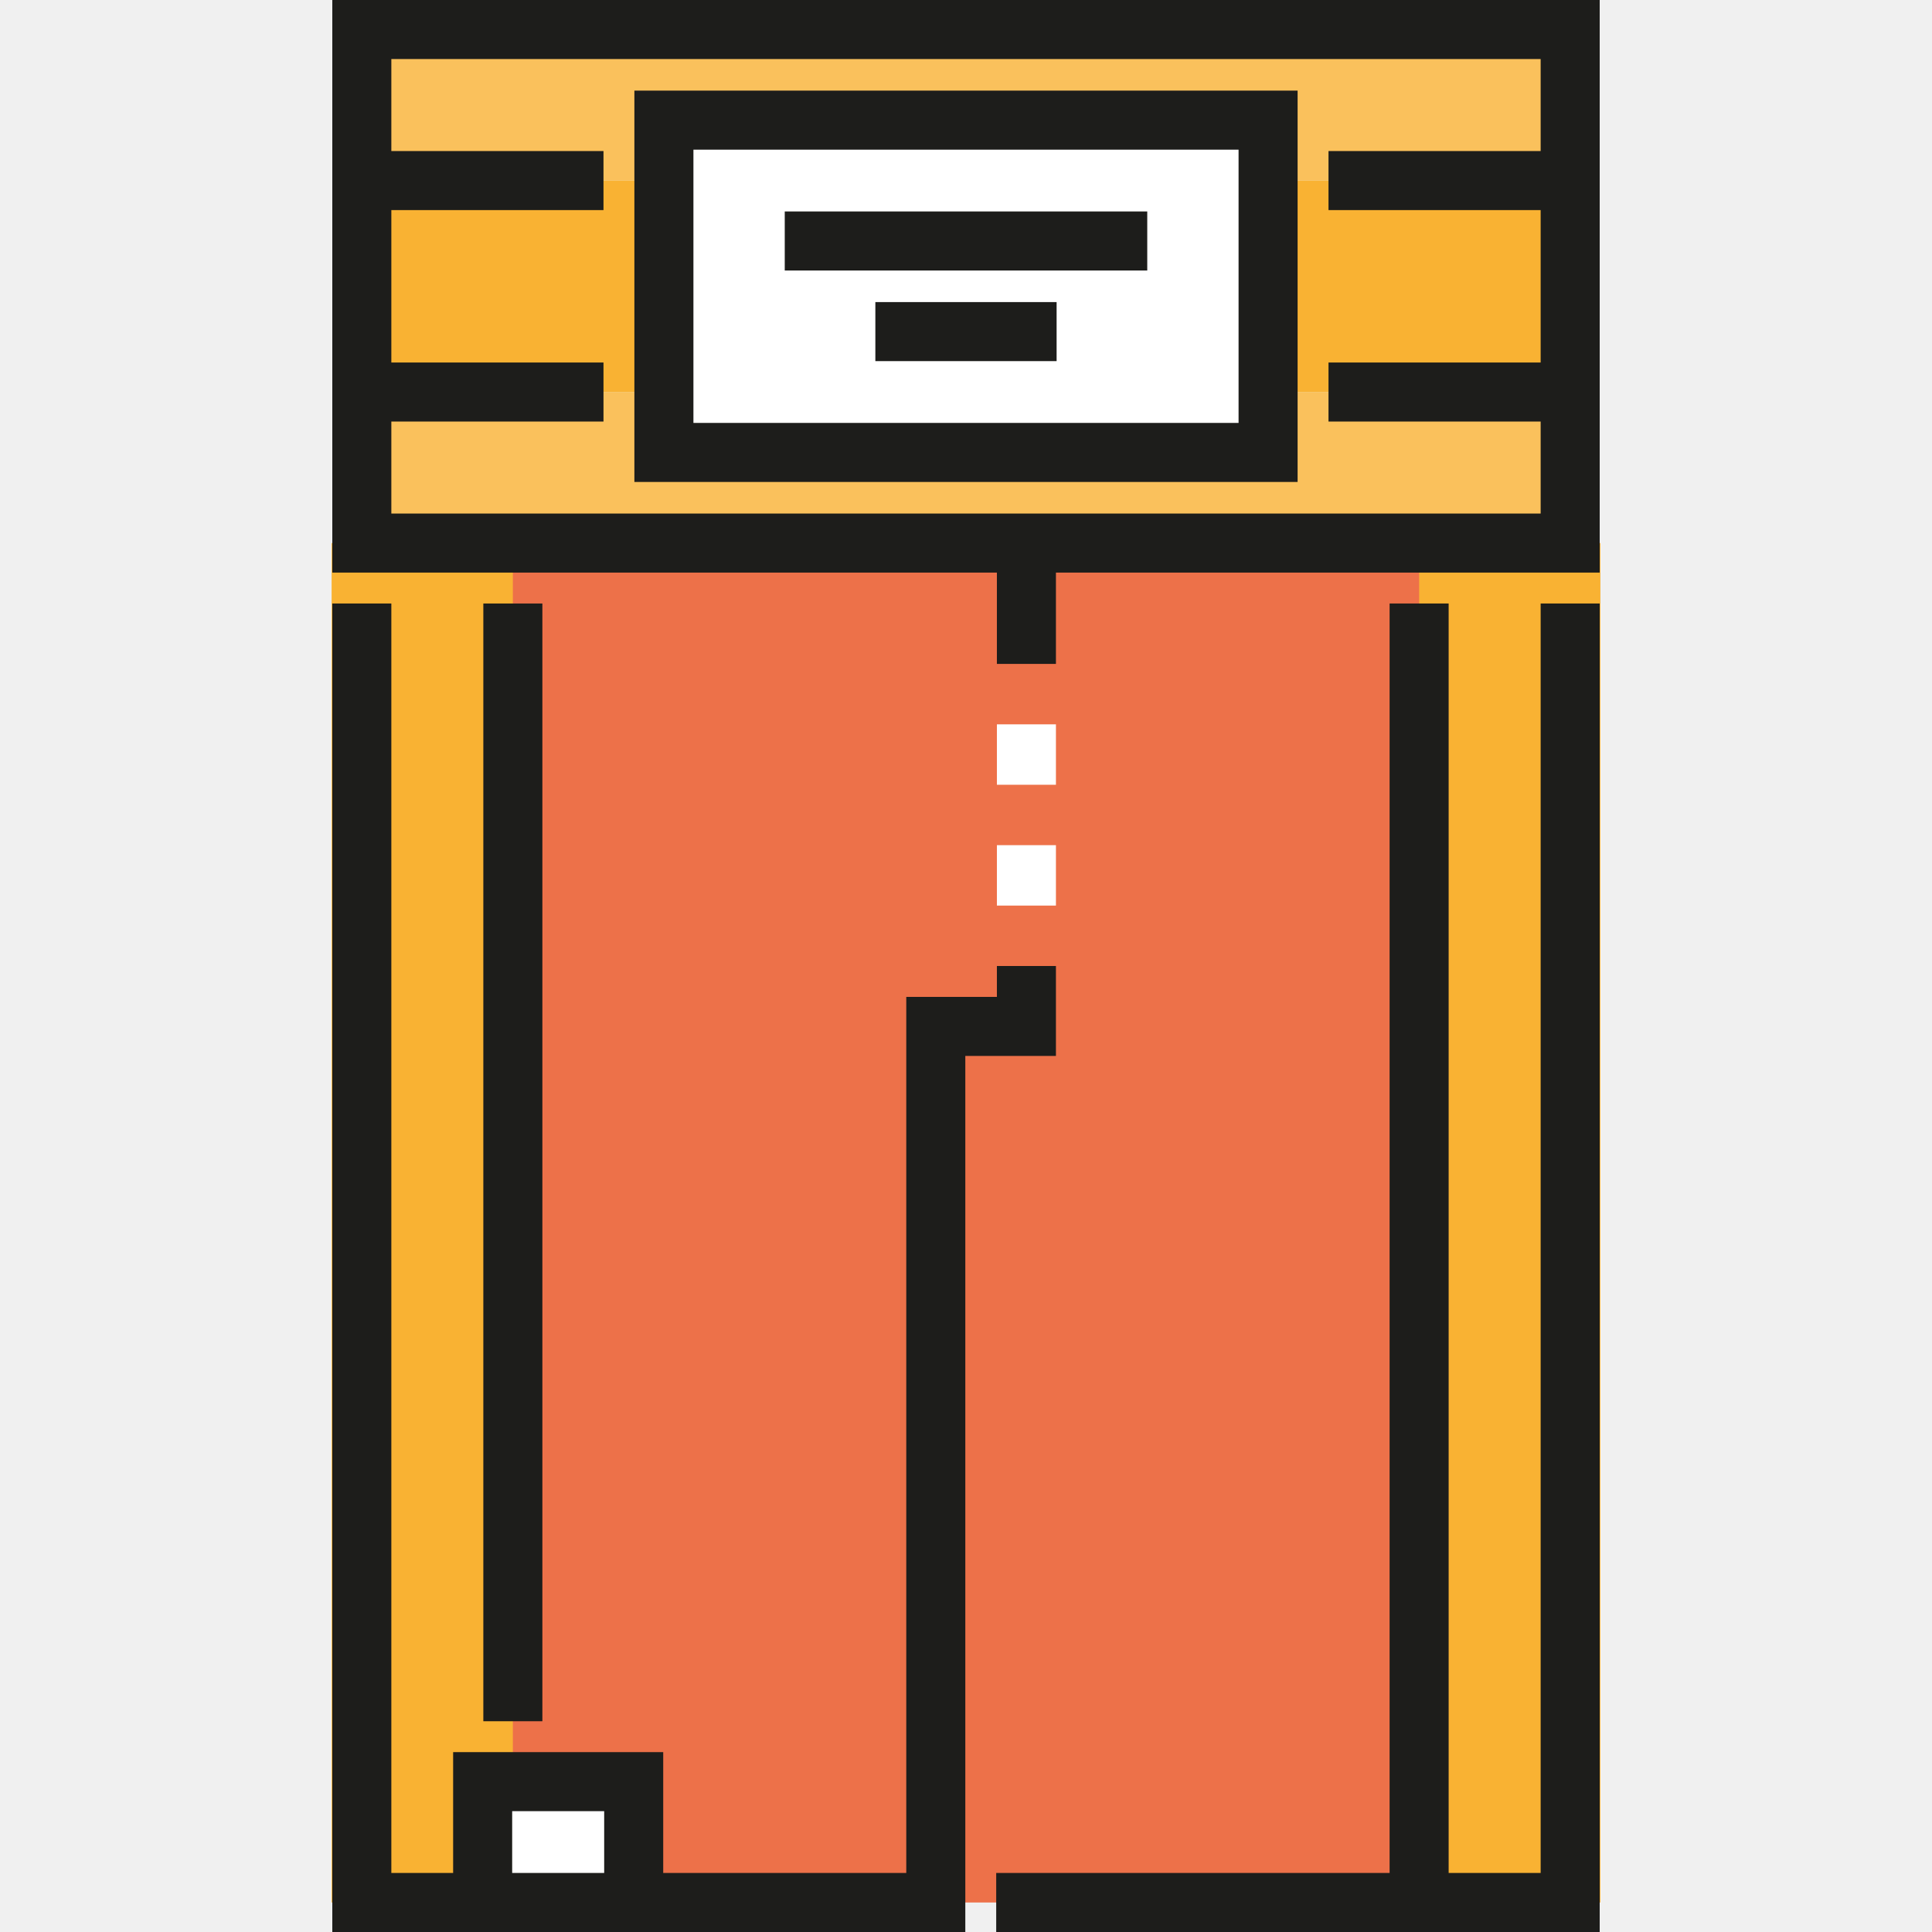
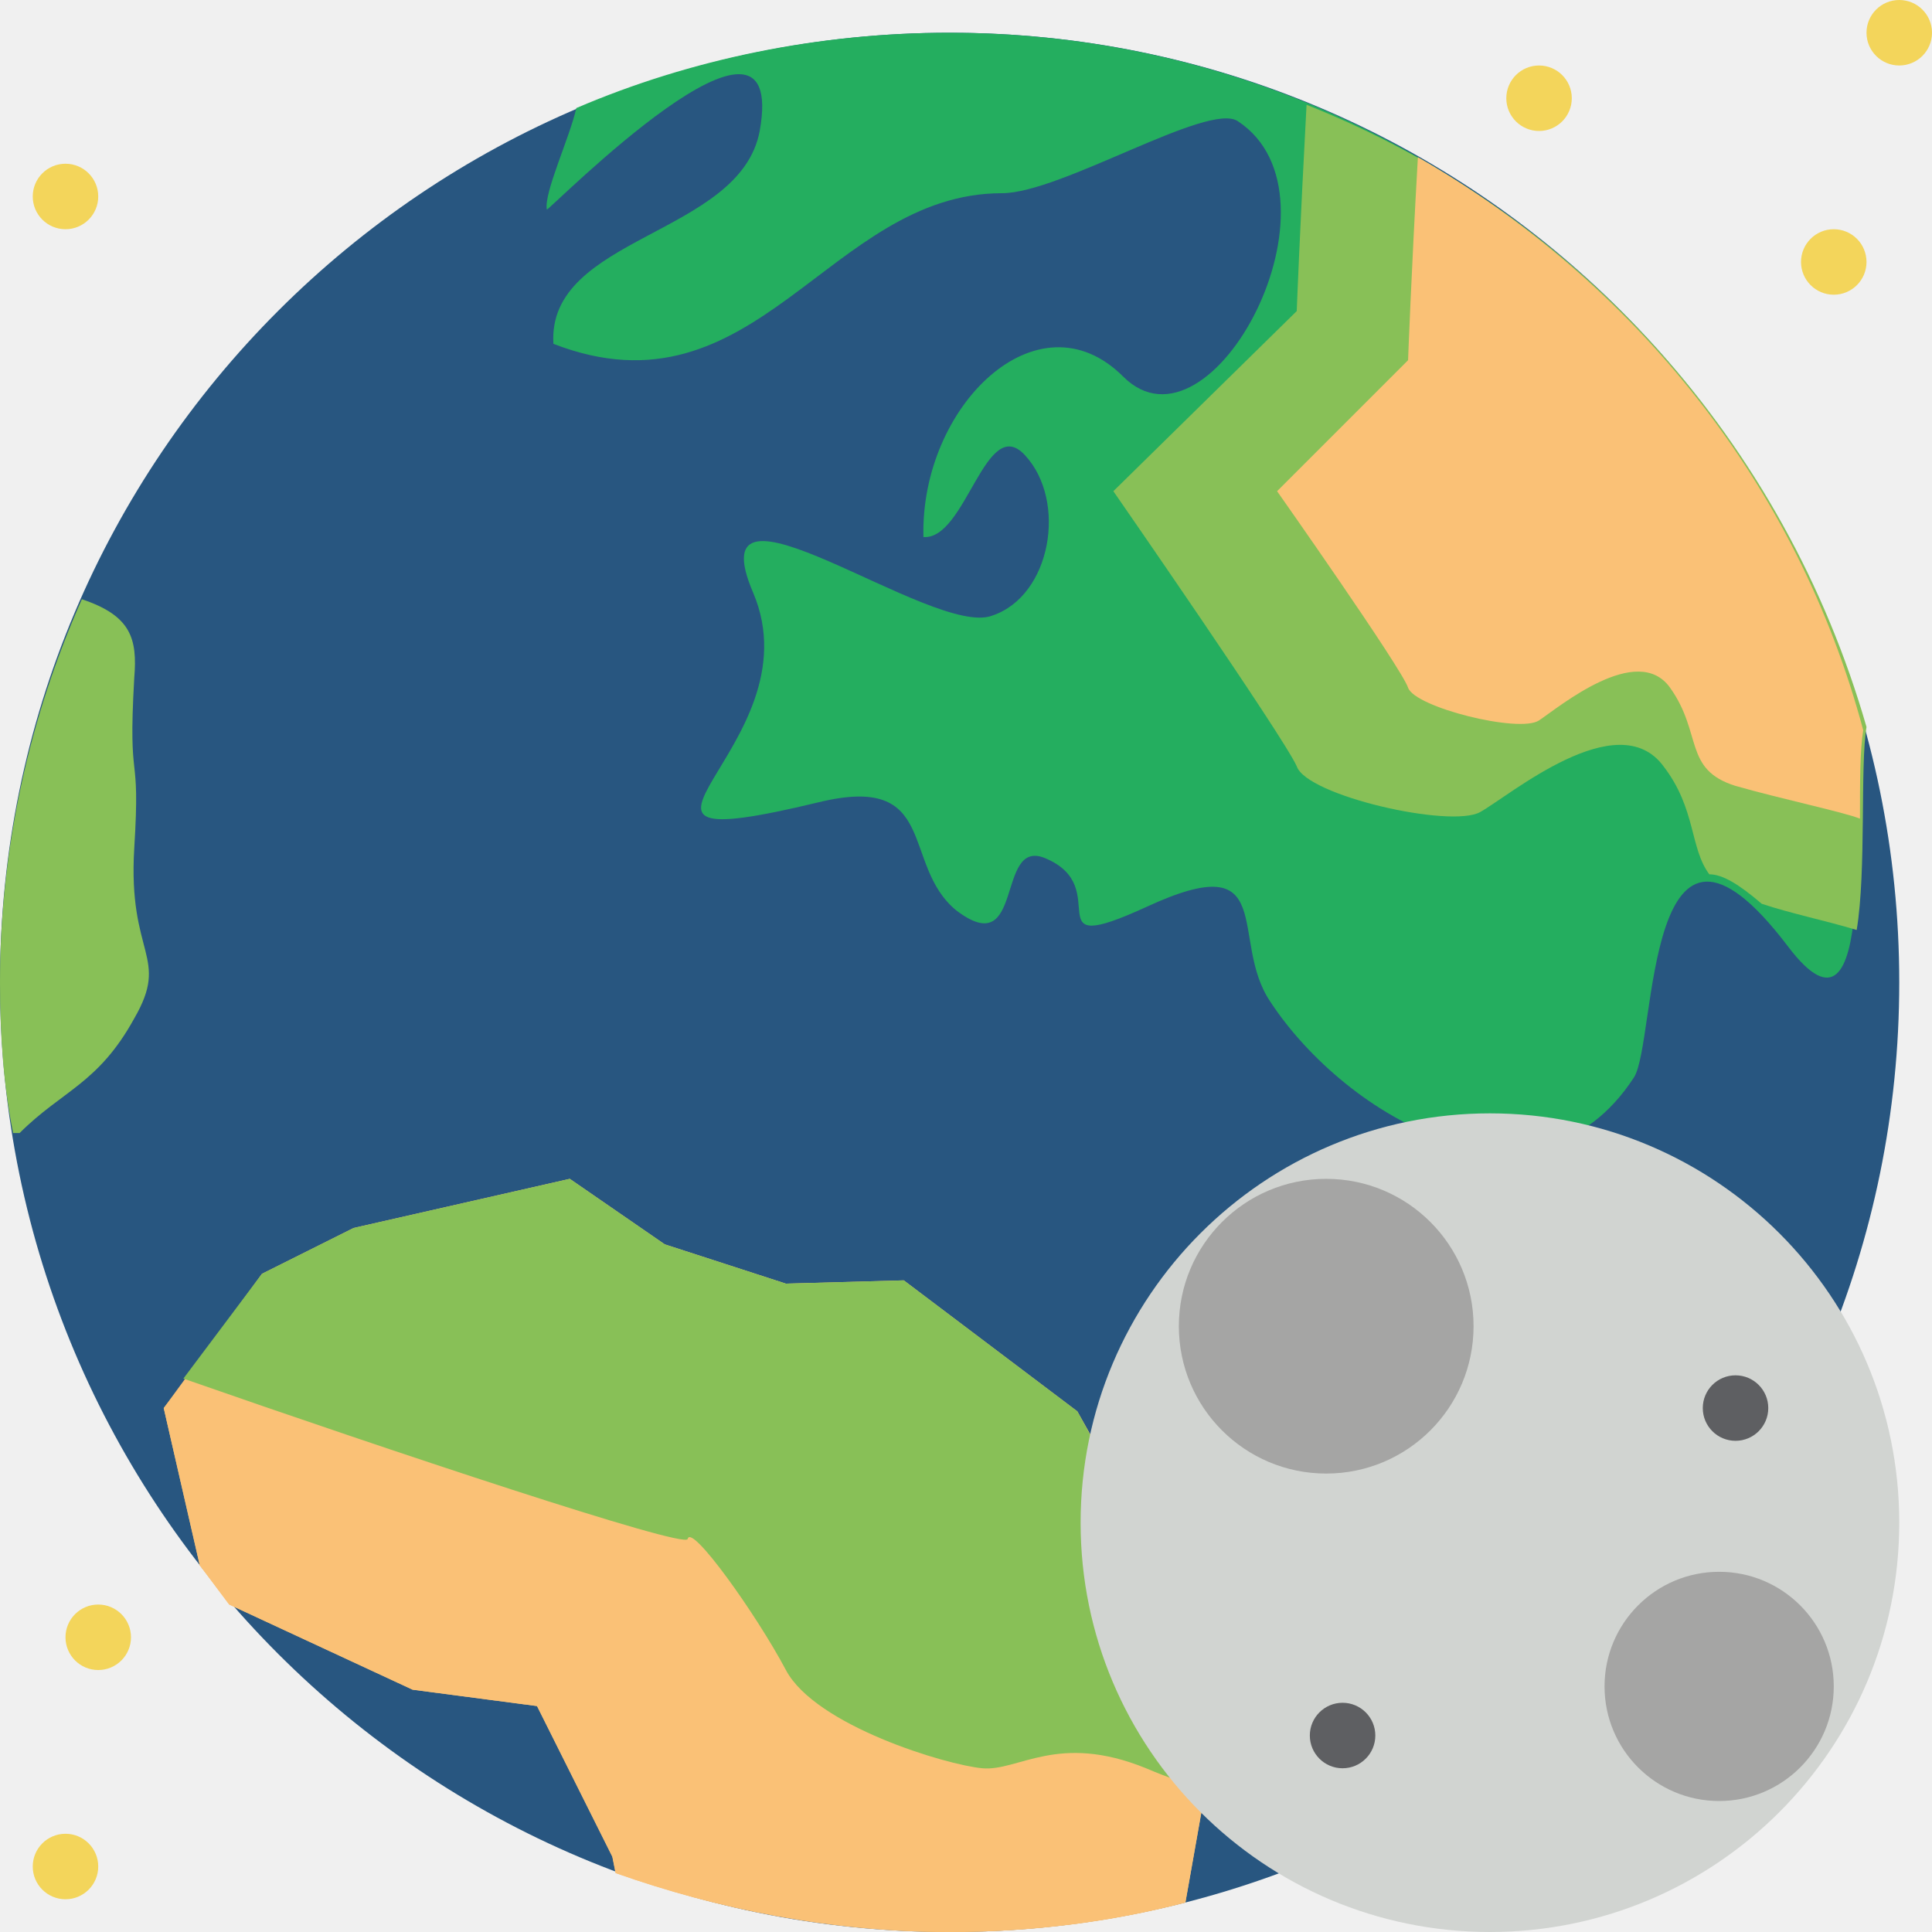
- <svg xmlns="http://www.w3.org/2000/svg" version="1.1" id="Layer_1" x="0px" y="0px" viewBox="0 0 512.001 512.001" style="enable-background:new 0 0 512.001 512.001;" xml:space="preserve">
-   <rect x="95.889" y="143.923" style="fill:#ED7149;" width="320.224" height="360.257" />
-   <rect x="87.878" y="143.923" style="fill:#F9B233;" width="48.034" height="360.257" />
-   <rect x="127.911" y="472.158" style="fill:#FFFFFF;" width="40.033" height="32.023" />
-   <rect x="376.09" y="143.923" style="fill:#F9B233;" width="48.034" height="360.257" />
-   <g>
-     <rect x="95.889" y="7.823" style="fill:#FAC15C;" width="320.224" height="40.033" />
-     <rect x="95.889" y="103.89" style="fill:#FAC15C;" width="320.224" height="40.033" />
-   </g>
-   <rect x="95.889" y="47.851" style="fill:#F9B233;" width="320.224" height="56.04" />
-   <rect x="175.945" y="31.84" style="fill:#FFFFFF;" width="160.112" height="88.067" />
-   <g>
-     <rect x="207.967" y="56.04" style="fill:#1D1D1B;" width="96.067" height="15.646" />
-     <rect x="231.979" y="80.056" style="fill:#1D1D1B;" width="48.034" height="15.646" />
-   </g>
-   <g>
-     <rect x="264.189" y="223.979" style="fill:#FFFFFF;" width="15.646" height="16.011" />
-     <rect x="264.189" y="191.957" style="fill:#FFFFFF;" width="15.646" height="16.012" />
-   </g>
-   <g>
-     <path style="fill:#1D1D1B;" d="M168.119,127.725h175.76V24.017h-175.76V127.725z M183.766,39.663h144.468v72.416H183.766V39.663z" />
-     <rect x="128.088" y="159.934" style="fill:#1D1D1B;" width="15.646" height="296.212" />
-     <polygon style="fill:#1D1D1B;" points="408.29,496.354 383.907,496.354 383.907,159.931 368.261,159.931 368.261,496.354    264.005,496.354 264.005,512 423.936,512 423.936,159.931 408.29,159.931  " />
-     <path style="fill:#1D1D1B;" d="M279.834,256.001h-15.646v8.188h-24.017v232.166H175.76v-32.023h-55.675v32.023h-16.376V159.932   H88.063v352.069h167.755V279.834h24.016V256.001z M135.731,479.977h24.383v16.377h-24.383L135.731,479.977L135.731,479.977z" />
-     <path style="fill:#1D1D1B;" d="M88.063,0v151.743h176.125v24.2h15.646v-24.2h144.103V0H88.063z M408.29,40.029h-56.223v15.646   h56.223v40.394h-56.223v15.646h56.223v24.382H103.709v-24.382h56.223V96.069h-56.223V55.675h56.223V40.029h-56.223V15.646H408.29   V40.029z" />
-   </g>
-   <g>
- </g>
-   <g>
- </g>
-   <g>
- </g>
-   <g>
- </g>
-   <g>
- </g>
-   <g>
- </g>
-   <g>
- </g>
-   <g>
- </g>
-   <g>
- </g>
-   <g>
- </g>
-   <g>
- </g>
-   <g>
- </g>
-   <g>
- </g>
-   <g>
- </g>
-   <g>
- </g>
+ <svg xmlns="http://www.w3.org/2000/svg" viewBox="0 0 59 59">
+   <style>.a{fill:#FAC176;}.b{fill:#88C057;}.c{fill:#F3D55B;}.d{fill:#A5A5A4;}.e{fill:#5E5F62;}</style>
+   <circle cx="29" cy="30" r="29" fill="#285680" />
+   <path d="M29 1c-4 0-7.9 0.8-11.4 2.3 -0.2 0.9-1 2.6-0.9 3.1 0.1 0 7.4-7.4 6.5-2.4 -0.6 3.2-6.5 3.2-6.3 6.5 6.2 2.4 8.4-4.6 13.7-4.6 1.8 0 6.3-2.8 7.2-2.2 3.5 2.3-0.8 10.5-3.5 7.8 -2.6-2.6-6.2 0.9-6.1 4.9 1.3 0.1 1.9-3.8 3.1-2.5 1.3 1.4 0.8 4.3-1 4.9 -1.8 0.7-9.1-4.9-7.3-0.7 2 4.7-5.9 8.3 2 6.4 3.7-0.9 2.5 1.9 4.2 3.3 2.1 1.6 1.2-2.2 2.7-1.6 2.2 0.9-0.4 3.1 3.1 1.5 4.1-1.9 2.5 1 3.8 2.9 2.3 3.5 8.1 6.9 11.1 2.3 0.7-1.1 0.3-9.8 4.7-4 2.8 3.7 1.9-4.4 2.2-6.5C53.5 10 42.3 1 29 1z" fill="#24AE5F" />
+   <path d="M32.9 43.1l-5.3-4 -3.6 0.1 -3.7-1.2 -2.9-2 -6.6 1.5L8 38.9 5 43l1.1 4.8c0.3 0.4 0.6 0.8 0.9 1.2l5.6 2.6 3.8 0.5 2.3 4.6 0.1 0.5C21.9 58.3 25.4 59 29 59c2.5 0 4.9-0.3 7.2-0.9l0.8-4.5 3.5-2.8 1.4-4.5 -7.2 0L32.9 43.1z" class="a" />
+   <path d="M0.4 34.6c0.1 0 0.2 0 0.2 0 1.3-1.3 2.4-1.5 3.5-3.5 1.1-1.9-0.2-1.9 0-5.2 0.2-3.2-0.2-1.7 0-5.2 0.1-1.2-0.1-1.9-1.6-2.4C0.9 21.9 0 25.9 0 30 0 31.6 0.1 33.1 0.4 34.6z" class="b" />
+   <path d="M30 54c-1.1-0.1-5.1-1.3-6-3 -0.9-1.7-2.9-4.5-3-4 -0.1 0.3-9.1-2.7-15.3-4.9L5 43l1.1 4.8c0.3 0.4 0.6 0.8 0.9 1.2l5.6 2.6 3.8 0.5 2.3 4.6 0.1 0.5C21.9 58.3 25.4 59 29 59c2.5 0 4.9-0.3 7.2-0.9l0.6-3.4C36.3 54.5 35.7 54.3 35 54 32.3 52.9 31.1 54.1 30 54z" class="a" />
+   <path d="M40.4 50.7l1.4-4.5 -7.2 0 -1.7-3.1 -5.3-4 -3.6 0.1 -3.7-1.2 -2.9-2 -6.6 1.5L8 38.9l-2.4 3.2C11.9 44.3 20.9 47.3 21 47c0.1-0.5 2.1 2.3 3 4 0.9 1.7 4.9 2.9 6 3 1.1 0.1 2.3-1.1 5 0 0.7 0.3 1.3 0.5 1.8 0.6l0.2-1.1L40.4 50.7z" class="b" />
+   <path d="M39.9 3.2c-0.2 3.7-0.3 6.3-0.3 6.3L34 15c0 0 5.2 7.5 5.6 8.4 0.3 0.9 4.7 1.9 5.6 1.4 0.9-0.5 4.2-3.3 5.6-1.4 1 1.3 0.8 2.5 1.4 3.3 0.4 0 0.9 0.3 1.6 0.9 0.9 0.3 1.9 0.5 2.9 0.8 0.3-1.8 0.1-5 0.3-6.2C54.5 13.5 48.2 6.5 39.9 3.2z" class="b" />
+   <path d="M43.3 4.8C43.1 8.3 43 11 43 11l-4 4c0 0 3.8 5.4 4 6s3.4 1.4 4 1 3-2.4 4-1 0.4 2.5 2 3c1.4 0.4 3.3 0.8 3.8 1 0-1.1 0-2.1 0.1-2.7C54.9 14.8 49.9 8.6 43.3 4.8z" class="a" />
+   <circle cx="2" cy="6" r="1" class="c" />
+   <circle cx="58" cy="1" r="1" class="c" />
+   <circle cx="3" cy="50" r="1" class="c" />
+   <circle cx="2" cy="57" r="1" class="c" />
+   <circle cx="56" cy="8" r="1" class="c" />
+   <circle cx="47" cy="3" r="1" class="c" />
+   <circle cx="45.5" cy="46.5" r="12.5" fill="#D1D4D1" />
+   <circle cx="52.5" cy="51.5" r="3.5" class="d" />
+   <circle cx="40.5" cy="40.5" r="4.5" class="d" />
+   <circle cx="41" cy="53" r="1" class="e" />
+   <circle cx="53" cy="43" r="1" class="e" />
</svg>
